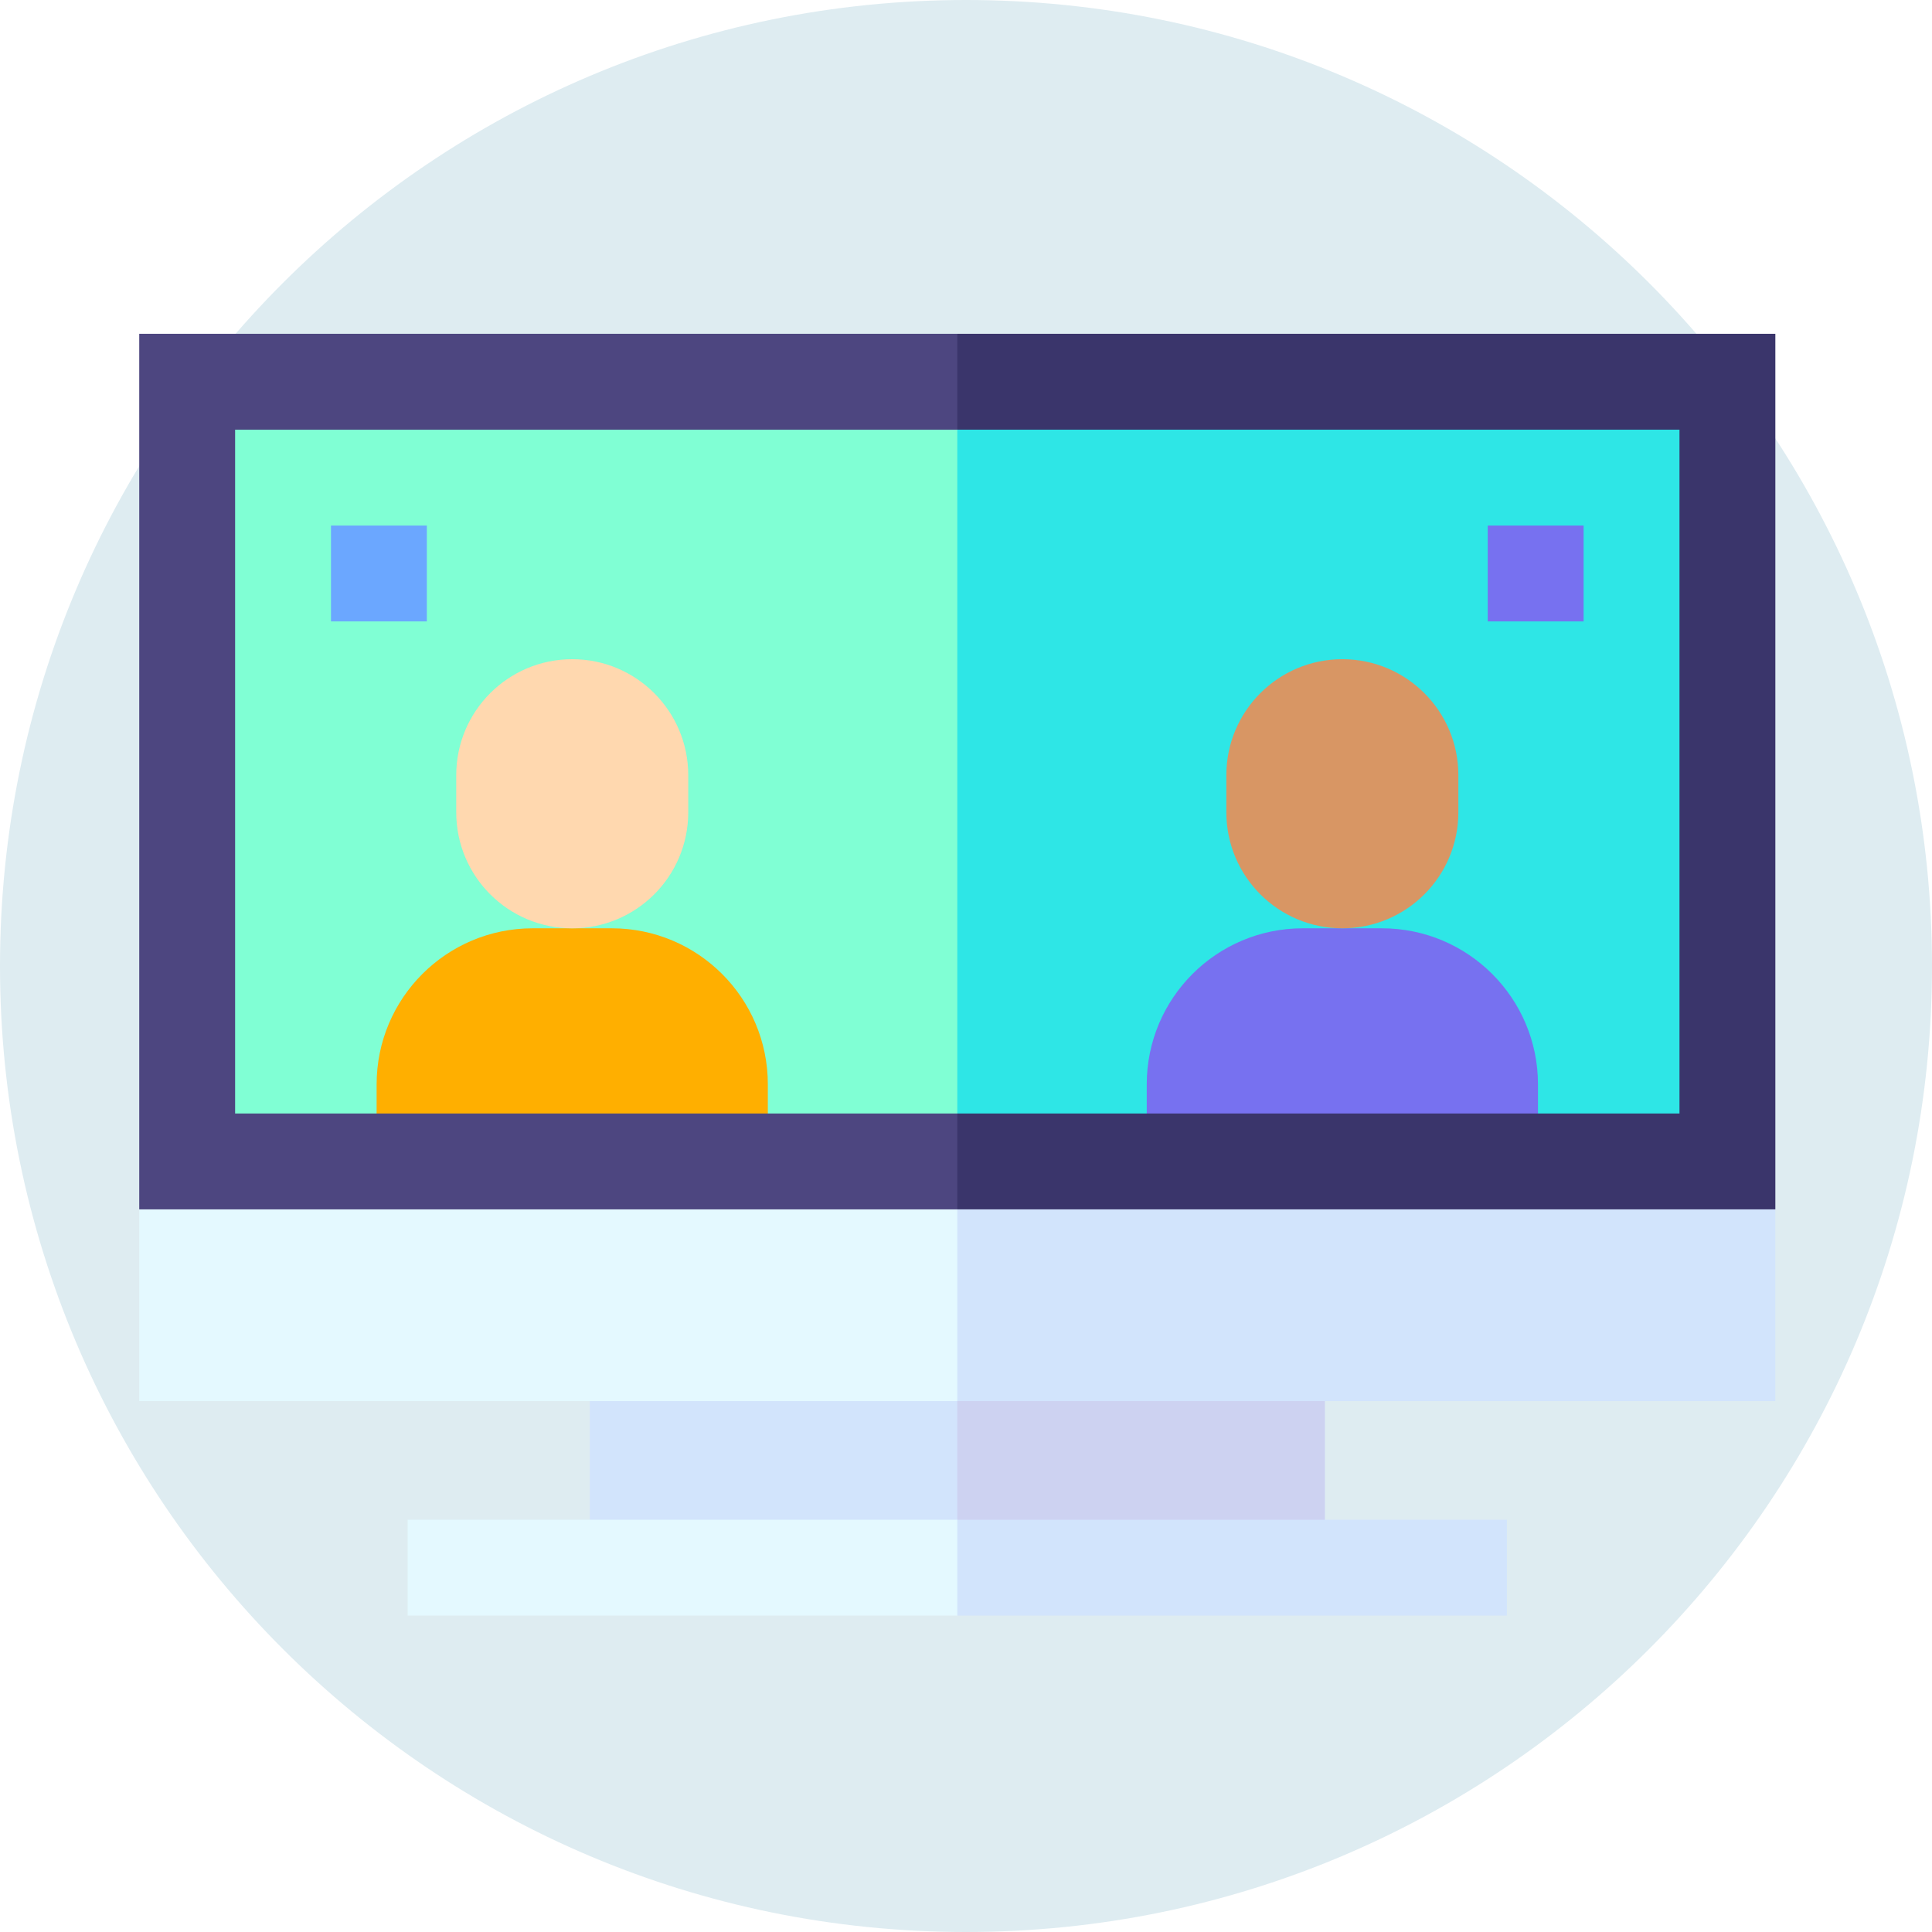
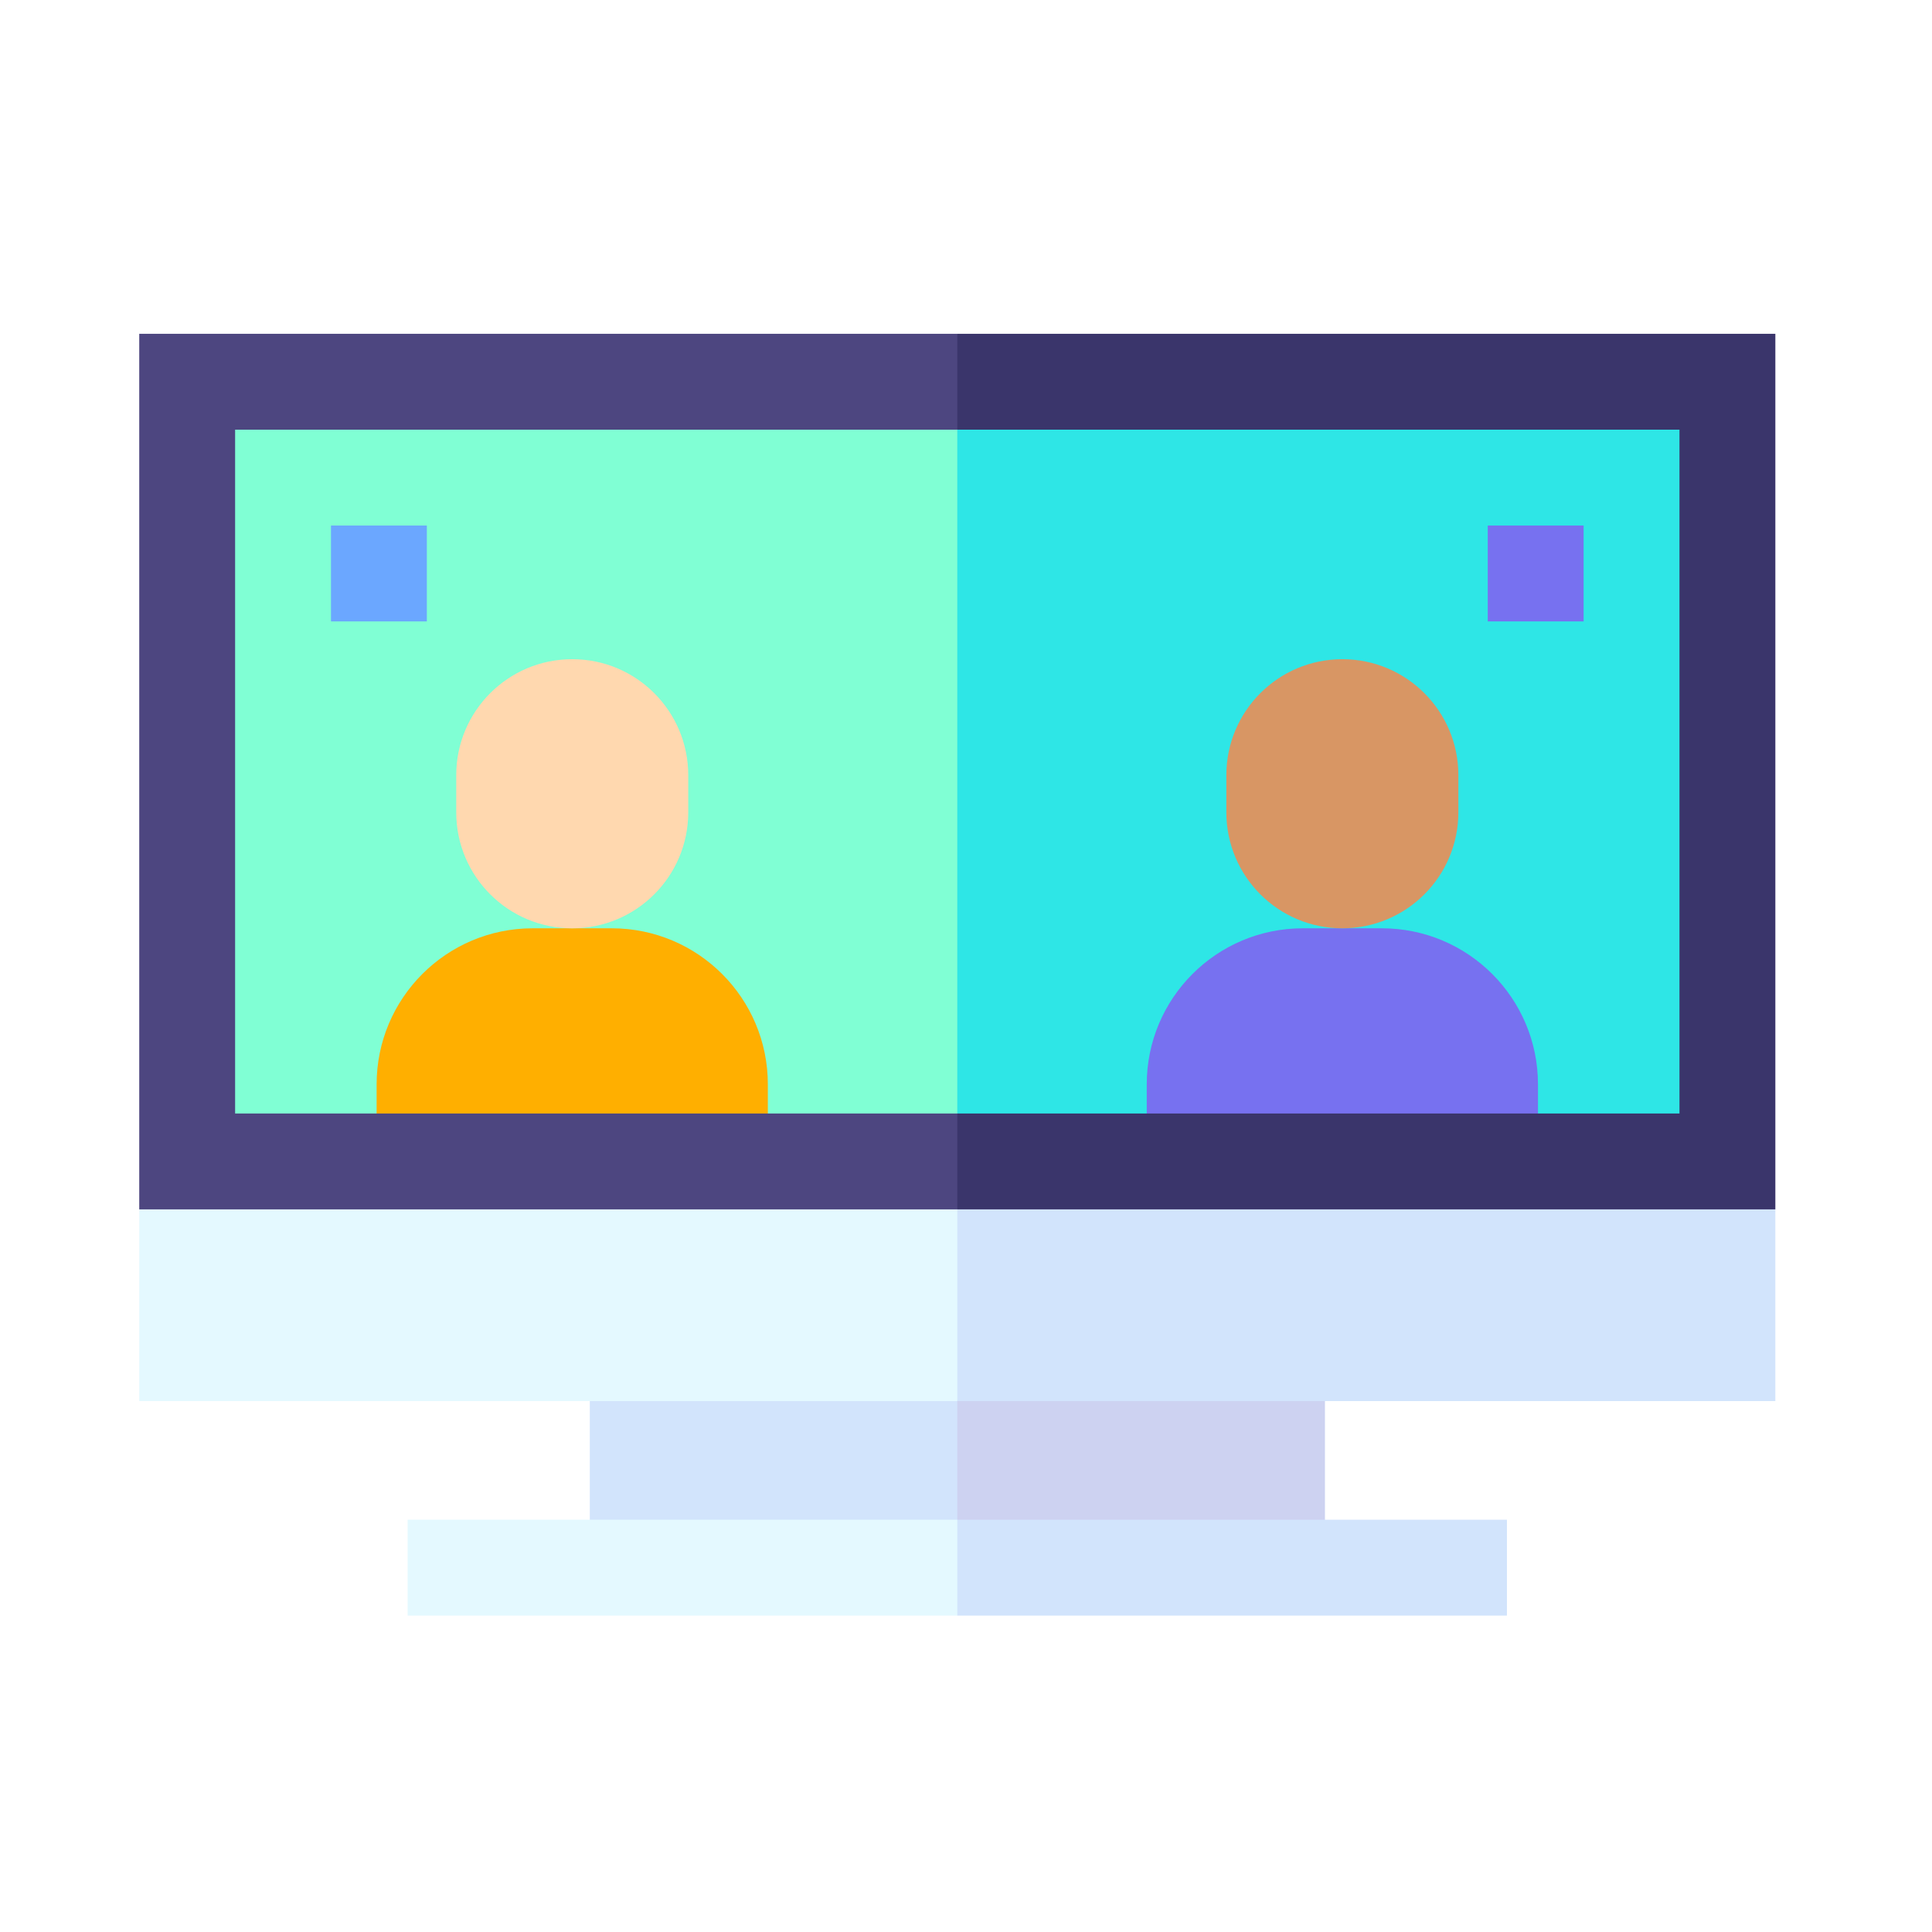
<svg xmlns="http://www.w3.org/2000/svg" width="111" height="111" viewBox="0 0 111 111" fill="none">
-   <circle cx="55.5" cy="55.5" r="55.5" fill="#DEECF1" />
  <path d="M10.754 21.932H99.246V66.728H10.754V21.932Z" fill="#80FFD4" />
  <path d="M55 21.932H99.246V66.728H55V21.932Z" fill="#2EE6E6" />
  <path d="M19.016 30.194H24.524V35.702H19.016V30.194Z" fill="#6BA7FF" />
  <path d="M85.476 30.194H90.984V35.702H85.476V30.194Z" fill="#7771F0" />
  <path d="M35.148 53.334H30.605C25.653 53.334 21.638 57.349 21.638 62.301V66.7H44.115V62.301C44.116 57.349 40.101 53.334 35.148 53.334Z" fill="#FFAF00" />
  <path d="M39.542 46.669V44.538C39.542 40.857 36.558 37.873 32.877 37.873C29.196 37.873 26.212 40.857 26.212 44.538V46.669C26.212 50.35 29.196 53.334 32.877 53.334C36.558 53.334 39.542 50.35 39.542 46.669Z" fill="#FFD8AF" />
  <path d="M79.395 53.334H74.851C69.899 53.334 65.884 57.349 65.884 62.301V66.7H88.362V62.301C88.362 57.349 84.347 53.334 79.395 53.334Z" fill="#7771F0" />
  <path d="M83.788 46.669V44.538C83.788 40.857 80.804 37.873 77.123 37.873C73.442 37.873 70.458 40.857 70.458 44.538V46.669C70.458 50.35 73.442 53.334 77.123 53.334C80.804 53.334 83.788 50.35 83.788 46.669Z" fill="#D89664" />
  <path d="M33.886 74.99H76.115V90.068H33.886V74.99Z" fill="#D2E4FC" />
  <path d="M55 74.99H76.115V90.068H55V74.99Z" fill="#CDD2F1" />
  <path d="M56.836 90.068L55 92.822H23.421V87.314H55L56.836 90.068Z" fill="#E4F9FF" />
  <path d="M55 87.314H86.579V92.822H55V87.314Z" fill="#D2E4FC" />
  <path d="M10.754 66.728L8 69.482V80.498H55L56.836 73.613L55 66.728H10.754Z" fill="#E4F9FF" />
  <path d="M102 69.482L99.246 66.728H55V80.498H102V69.482Z" fill="#D2E4FC" />
  <path d="M55 63.974H13.508V24.686H55L56.836 21.932L55 19.178H8V69.482H55L56.836 66.728L55 63.974Z" fill="#4D4680" />
  <path d="M102 19.178H55V24.686H96.492V63.974H55V69.482H102V19.178Z" fill="#3A356B" />
</svg>
